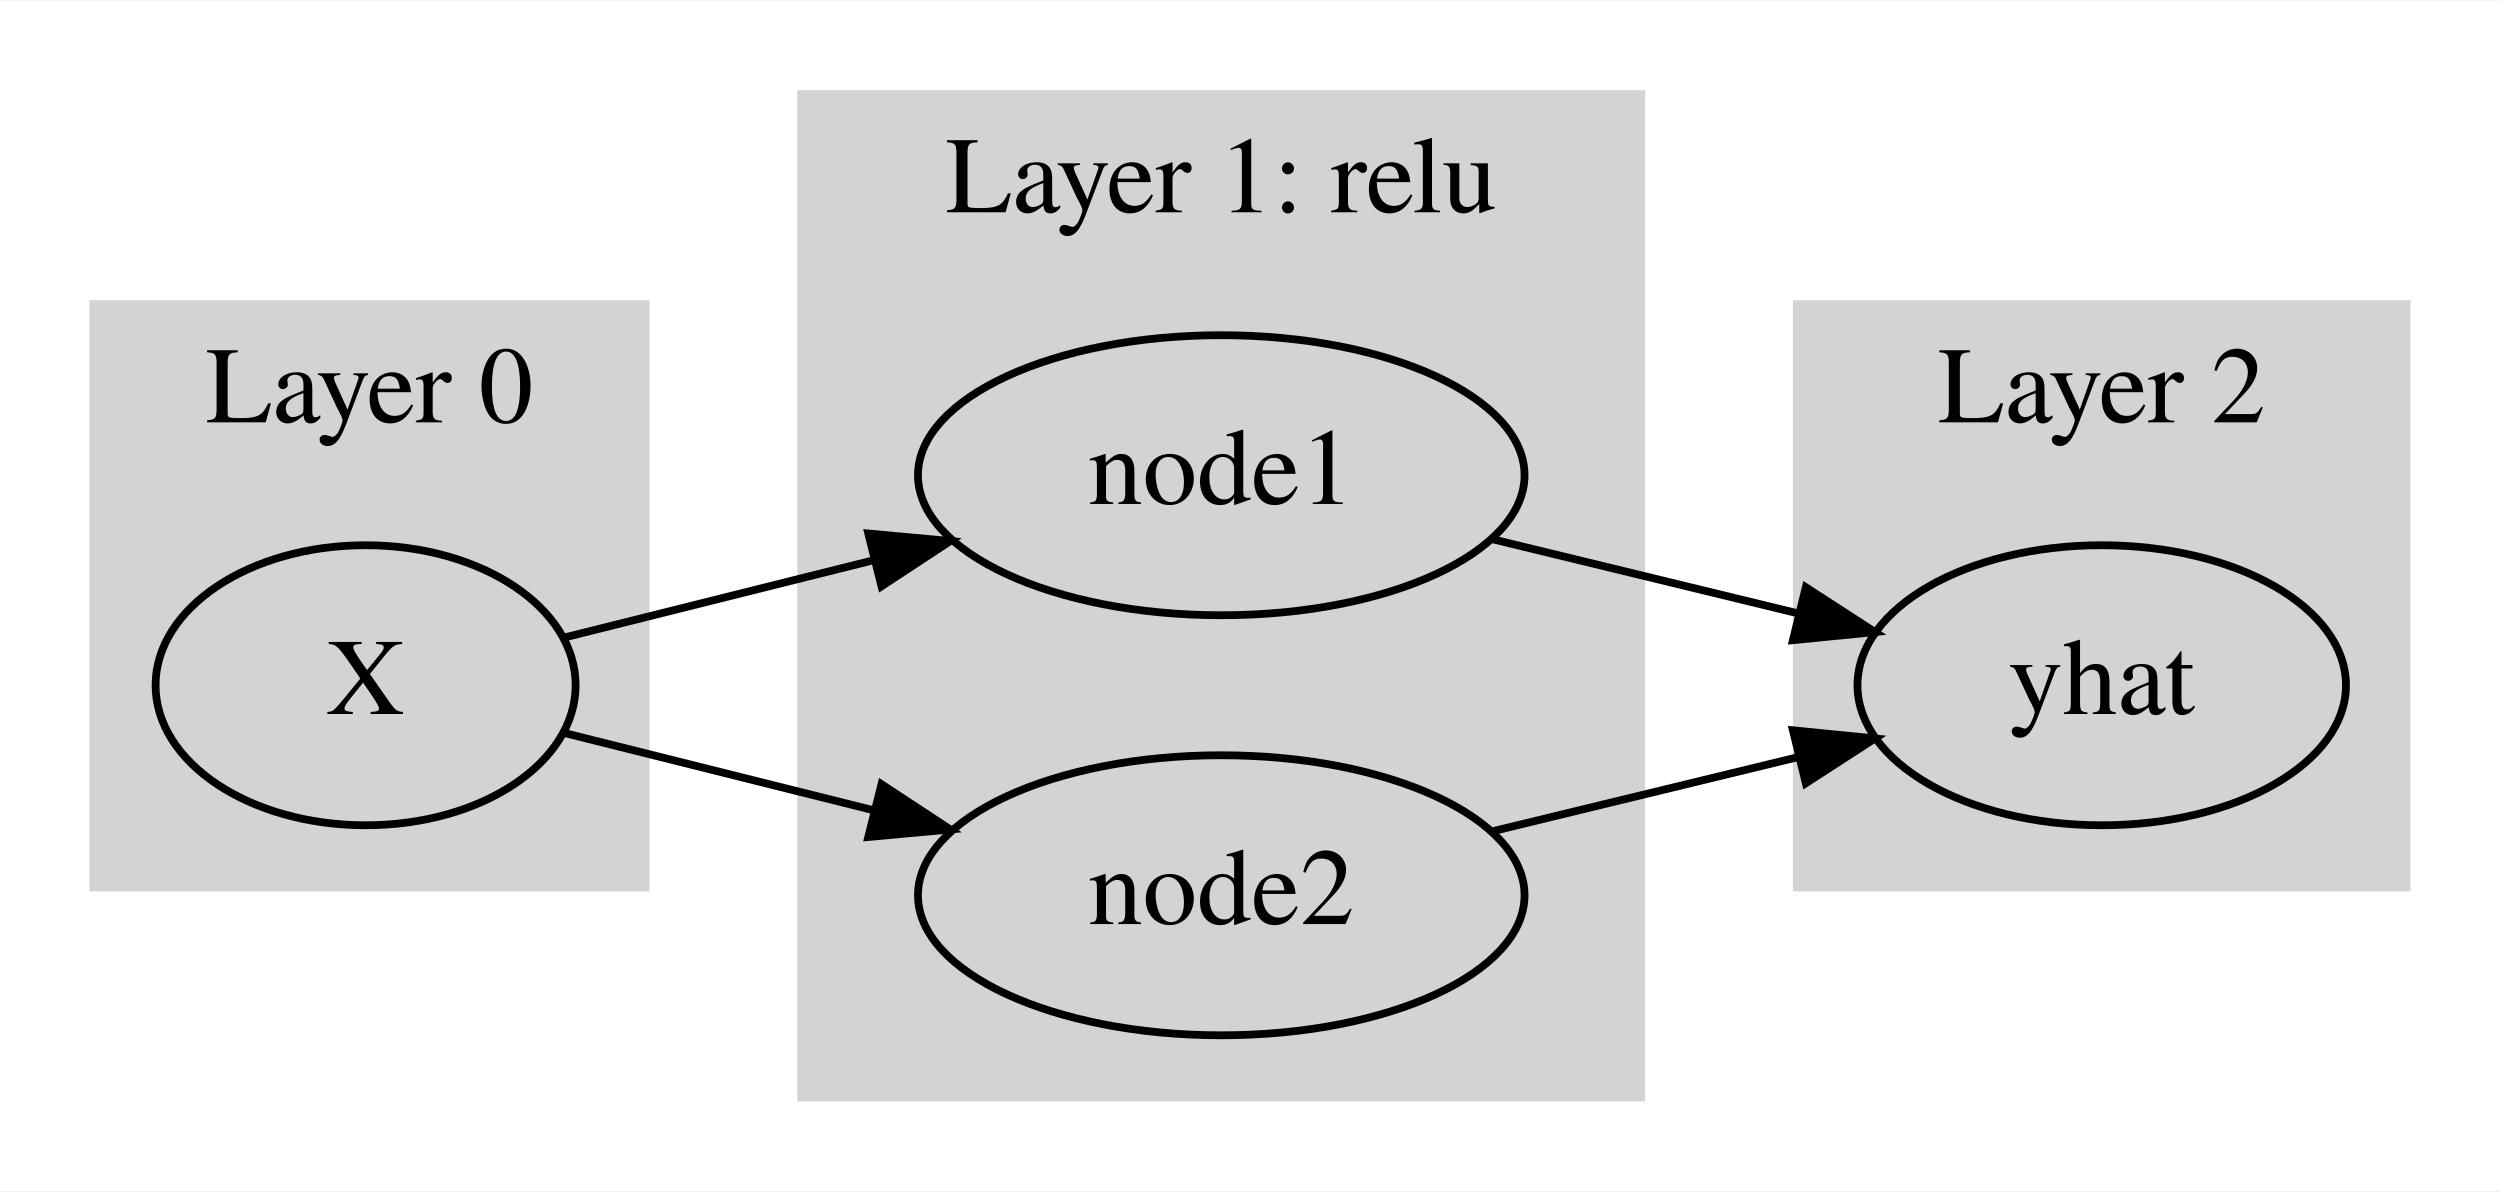
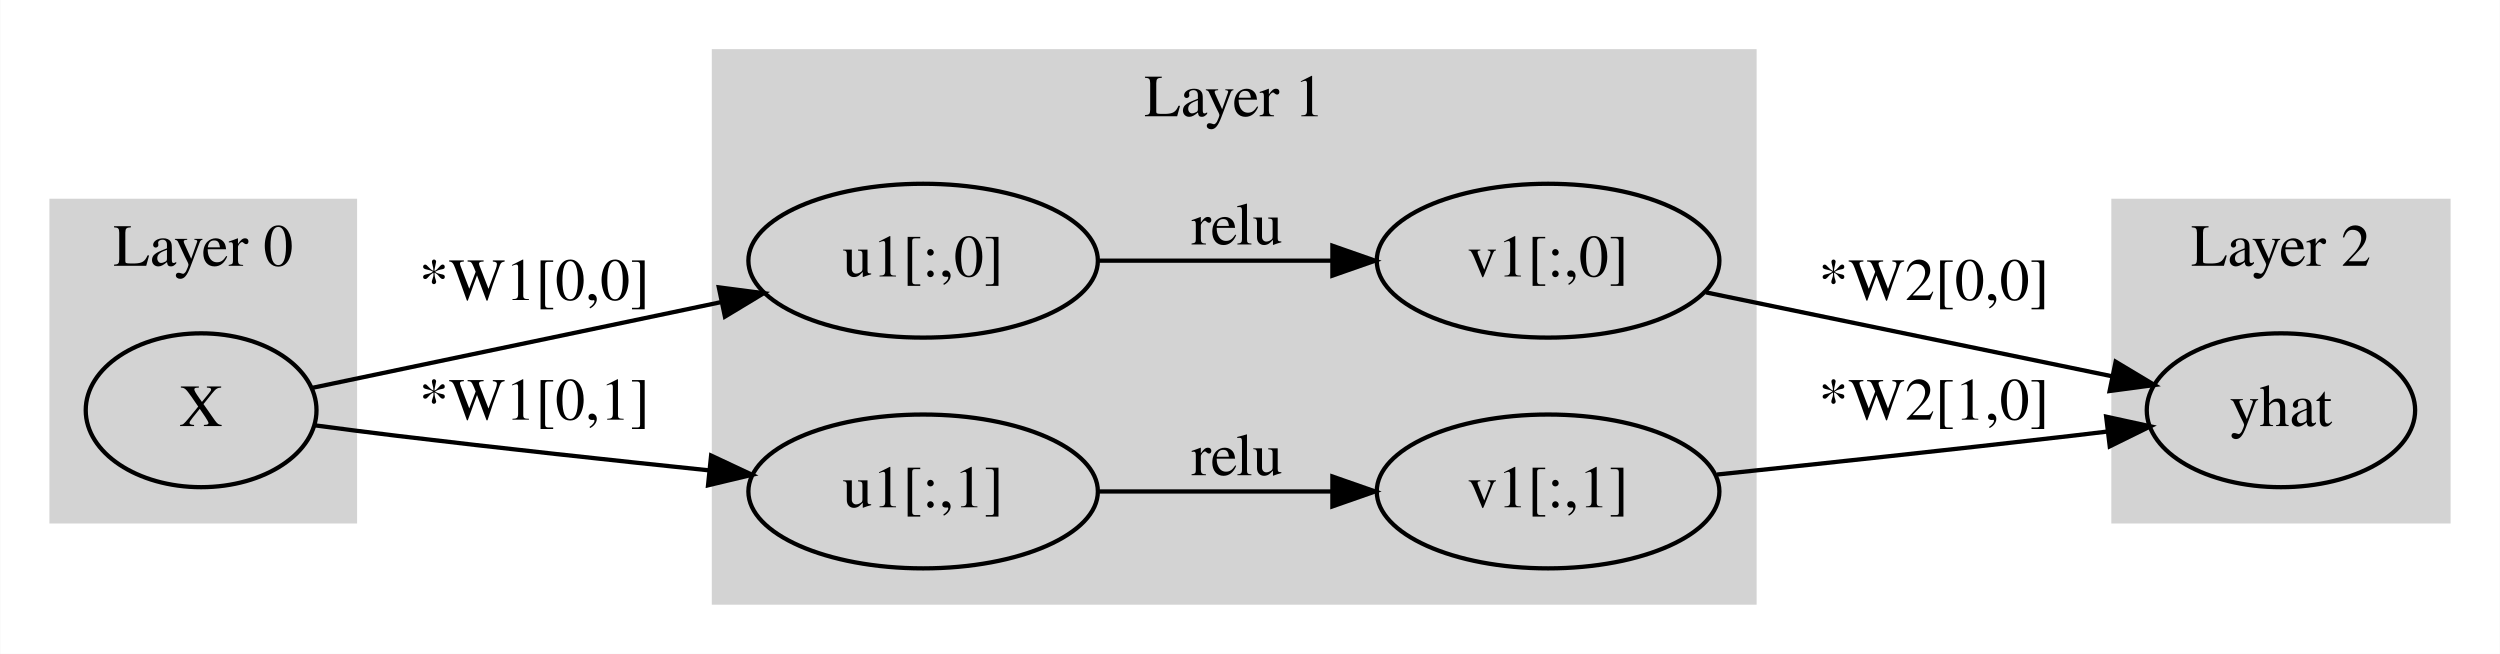
- <svg xmlns="http://www.w3.org/2000/svg" width="321pt" height="153pt" viewBox="0.00 0.00 321.39 153.00">
+ <svg xmlns="http://www.w3.org/2000/svg" width="585pt" height="153pt" viewBox="0.00 0.00 584.88 153.00">
  <g id="graph0" class="graph" transform="scale(1 1) rotate(0) translate(4 149)">
-     <polygon fill="white" stroke="transparent" points="-4,4 -4,-149 317.39,-149 317.39,4 -4,4" />
+     <polygon fill="white" stroke="transparent" points="-4,4 -4,-149 580.88,-149 580.88,4 -4,4" />
    <g id="clust1" class="cluster">
-       <polygon fill="lightgrey" stroke="lightgrey" points="8,-35 8,-110 79,-110 79,-35 8,-35" />
-       <text text-anchor="middle" x="43.5" y="-94.8" font-family="Times,serif" font-size="14.00">Layer 0</text>
+       <polygon fill="lightgrey" stroke="lightgrey" points="8,-27 8,-102 79,-102 79,-27 8,-27" />
+       <text text-anchor="middle" x="43.5" y="-86.8" font-family="Times,serif" font-size="14.00">Layer 0</text>
    </g>
    <g id="clust2" class="cluster">
-       <polygon fill="lightgrey" stroke="lightgrey" points="99,-8 99,-137 206.99,-137 206.99,-8 99,-8" />
-       <text text-anchor="middle" x="153" y="-121.8" font-family="Times,serif" font-size="14.00">Layer 1: relu</text>
+       <polygon fill="lightgrey" stroke="lightgrey" points="163,-8 163,-137 406.49,-137 406.49,-8 163,-8" />
+       <text text-anchor="middle" x="284.74" y="-121.8" font-family="Times,serif" font-size="14.00">Layer 1</text>
    </g>
    <g id="clust3" class="cluster">
-       <polygon fill="lightgrey" stroke="lightgrey" points="226.99,-35 226.99,-110 305.39,-110 305.39,-35 226.99,-35" />
-       <text text-anchor="middle" x="266.19" y="-94.8" font-family="Times,serif" font-size="14.00">Layer 2</text>
+       <polygon fill="lightgrey" stroke="lightgrey" points="490.49,-27 490.49,-102 568.88,-102 568.88,-27 490.49,-27" />
+       <text text-anchor="middle" x="529.68" y="-86.8" font-family="Times,serif" font-size="14.00">Layer 2</text>
    </g>
    <g id="node1" class="node">
-       <ellipse fill="none" stroke="black" cx="43" cy="-61" rx="27" ry="18" />
-       <text text-anchor="middle" x="43" y="-57.3" font-family="Times,serif" font-size="14.00">X</text>
+       <ellipse fill="none" stroke="black" cx="43" cy="-53" rx="27" ry="18" />
+       <text text-anchor="middle" x="43" y="-49.3" font-family="Times,serif" font-size="14.00">X</text>
    </g>
    <g id="node2" class="node">
-       <ellipse fill="none" stroke="black" cx="153" cy="-88" rx="38.99" ry="18" />
-       <text text-anchor="middle" x="153" y="-84.3" font-family="Times,serif" font-size="14.00">node1</text>
+       <ellipse fill="none" stroke="black" cx="211.95" cy="-88" rx="40.89" ry="18" />
+       <text text-anchor="middle" x="211.95" y="-84.3" font-family="Times,serif" font-size="14.00">u1[:,0]</text>
    </g>
    <g id="edge1" class="edge">
-       <path fill="none" stroke="black" d="M68.51,-67.13C80.21,-70.05 94.58,-73.65 108.08,-77.02" />
-       <polygon fill="black" stroke="black" points="107.62,-80.51 118.17,-79.54 109.32,-73.72 107.62,-80.51" />
+       <path fill="none" stroke="black" d="M68.99,-58.24C94.16,-63.52 133.59,-71.78 164.51,-78.27" />
+       <polygon fill="black" stroke="black" points="164.14,-81.76 174.64,-80.39 165.57,-74.91 164.14,-81.76" />
+       <text text-anchor="middle" x="121" y="-78.8" font-family="Times,serif" font-size="14.00">*W1[0,0]</text>
    </g>
    <g id="node3" class="node">
-       <ellipse fill="none" stroke="black" cx="153" cy="-34" rx="38.99" ry="18" />
-       <text text-anchor="middle" x="153" y="-30.3" font-family="Times,serif" font-size="14.00">node2</text>
+       <ellipse fill="none" stroke="black" cx="211.95" cy="-34" rx="40.89" ry="18" />
+       <text text-anchor="middle" x="211.95" y="-30.3" font-family="Times,serif" font-size="14.00">u1[:,1]</text>
    </g>
    <g id="edge2" class="edge">
-       <path fill="none" stroke="black" d="M68.51,-54.87C80.21,-51.95 94.58,-48.35 108.08,-44.98" />
-       <polygon fill="black" stroke="black" points="109.32,-48.28 118.17,-42.46 107.62,-41.49 109.32,-48.28" />
+       <path fill="none" stroke="black" d="M69.69,-49.46C76,-48.62 82.74,-47.75 89,-47 112.91,-44.13 139.49,-41.26 161.72,-38.95" />
+       <polygon fill="black" stroke="black" points="162.34,-42.4 171.92,-37.9 161.62,-35.44 162.34,-42.4" />
+       <text text-anchor="middle" x="121" y="-50.8" font-family="Times,serif" font-size="14.00">*W1[0,1]</text>
    </g>
    <g id="node4" class="node">
-       <ellipse fill="none" stroke="black" cx="266.19" cy="-61" rx="31.4" ry="18" />
-       <text text-anchor="middle" x="266.19" y="-57.3" font-family="Times,serif" font-size="14.00">yhat</text>
+       <ellipse fill="none" stroke="black" cx="358.19" cy="-88" rx="40.09" ry="18" />
+       <text text-anchor="middle" x="358.19" y="-84.3" font-family="Times,serif" font-size="14.00">v1[:,0]</text>
    </g>
    <g id="edge3" class="edge">
-       <path fill="none" stroke="black" d="M187.96,-79.75C200.36,-76.74 214.46,-73.32 227.18,-70.23" />
-       <polygon fill="black" stroke="black" points="228.15,-73.6 237.04,-67.84 226.49,-66.79 228.15,-73.6" />
+       <path fill="none" stroke="black" d="M253.13,-88C269.99,-88 289.77,-88 307.54,-88" />
+       <polygon fill="black" stroke="black" points="307.72,-91.5 317.72,-88 307.72,-84.5 307.72,-91.5" />
+       <text text-anchor="middle" x="285.39" y="-91.8" font-family="Times,serif" font-size="14.00">relu</text>
+     </g>
+     <g id="node5" class="node">
+       <ellipse fill="none" stroke="black" cx="358.19" cy="-34" rx="40.09" ry="18" />
+       <text text-anchor="middle" x="358.19" y="-30.3" font-family="Times,serif" font-size="14.00">v1[:,1]</text>
    </g>
    <g id="edge4" class="edge">
-       <path fill="none" stroke="black" d="M187.96,-42.25C200.36,-45.26 214.46,-48.68 227.18,-51.77" />
-       <polygon fill="black" stroke="black" points="226.49,-55.21 237.04,-54.16 228.15,-48.4 226.49,-55.21" />
+       <path fill="none" stroke="black" d="M253.13,-34C269.99,-34 289.77,-34 307.54,-34" />
+       <polygon fill="black" stroke="black" points="307.72,-37.5 317.72,-34 307.72,-30.5 307.72,-37.5" />
+       <text text-anchor="middle" x="285.39" y="-37.8" font-family="Times,serif" font-size="14.00">relu</text>
+     </g>
+     <g id="node6" class="node">
+       <ellipse fill="none" stroke="black" cx="529.68" cy="-53" rx="31.4" ry="18" />
+       <text text-anchor="middle" x="529.68" y="-49.3" font-family="Times,serif" font-size="14.00">yhat</text>
+     </g>
+     <g id="edge5" class="edge">
+       <path fill="none" stroke="black" d="M395.13,-80.58C423,-74.82 461.55,-66.86 490.07,-60.97" />
+       <polygon fill="black" stroke="black" points="491,-64.36 500.09,-58.91 489.59,-57.5 491,-64.36" />
+       <text text-anchor="middle" x="448.49" y="-78.8" font-family="Times,serif" font-size="14.00">*W2[0,0]</text>
+     </g>
+     <g id="edge6" class="edge">
+       <path fill="none" stroke="black" d="M397.72,-37.96C421.57,-40.45 452.82,-43.8 480.49,-47 483.31,-47.33 486.23,-47.67 489.17,-48.03" />
+       <polygon fill="black" stroke="black" points="488.78,-51.5 499.13,-49.24 489.62,-44.55 488.78,-51.5" />
+       <text text-anchor="middle" x="448.49" y="-50.8" font-family="Times,serif" font-size="14.00">*W2[1,0]</text>
    </g>
  </g>
</svg>
